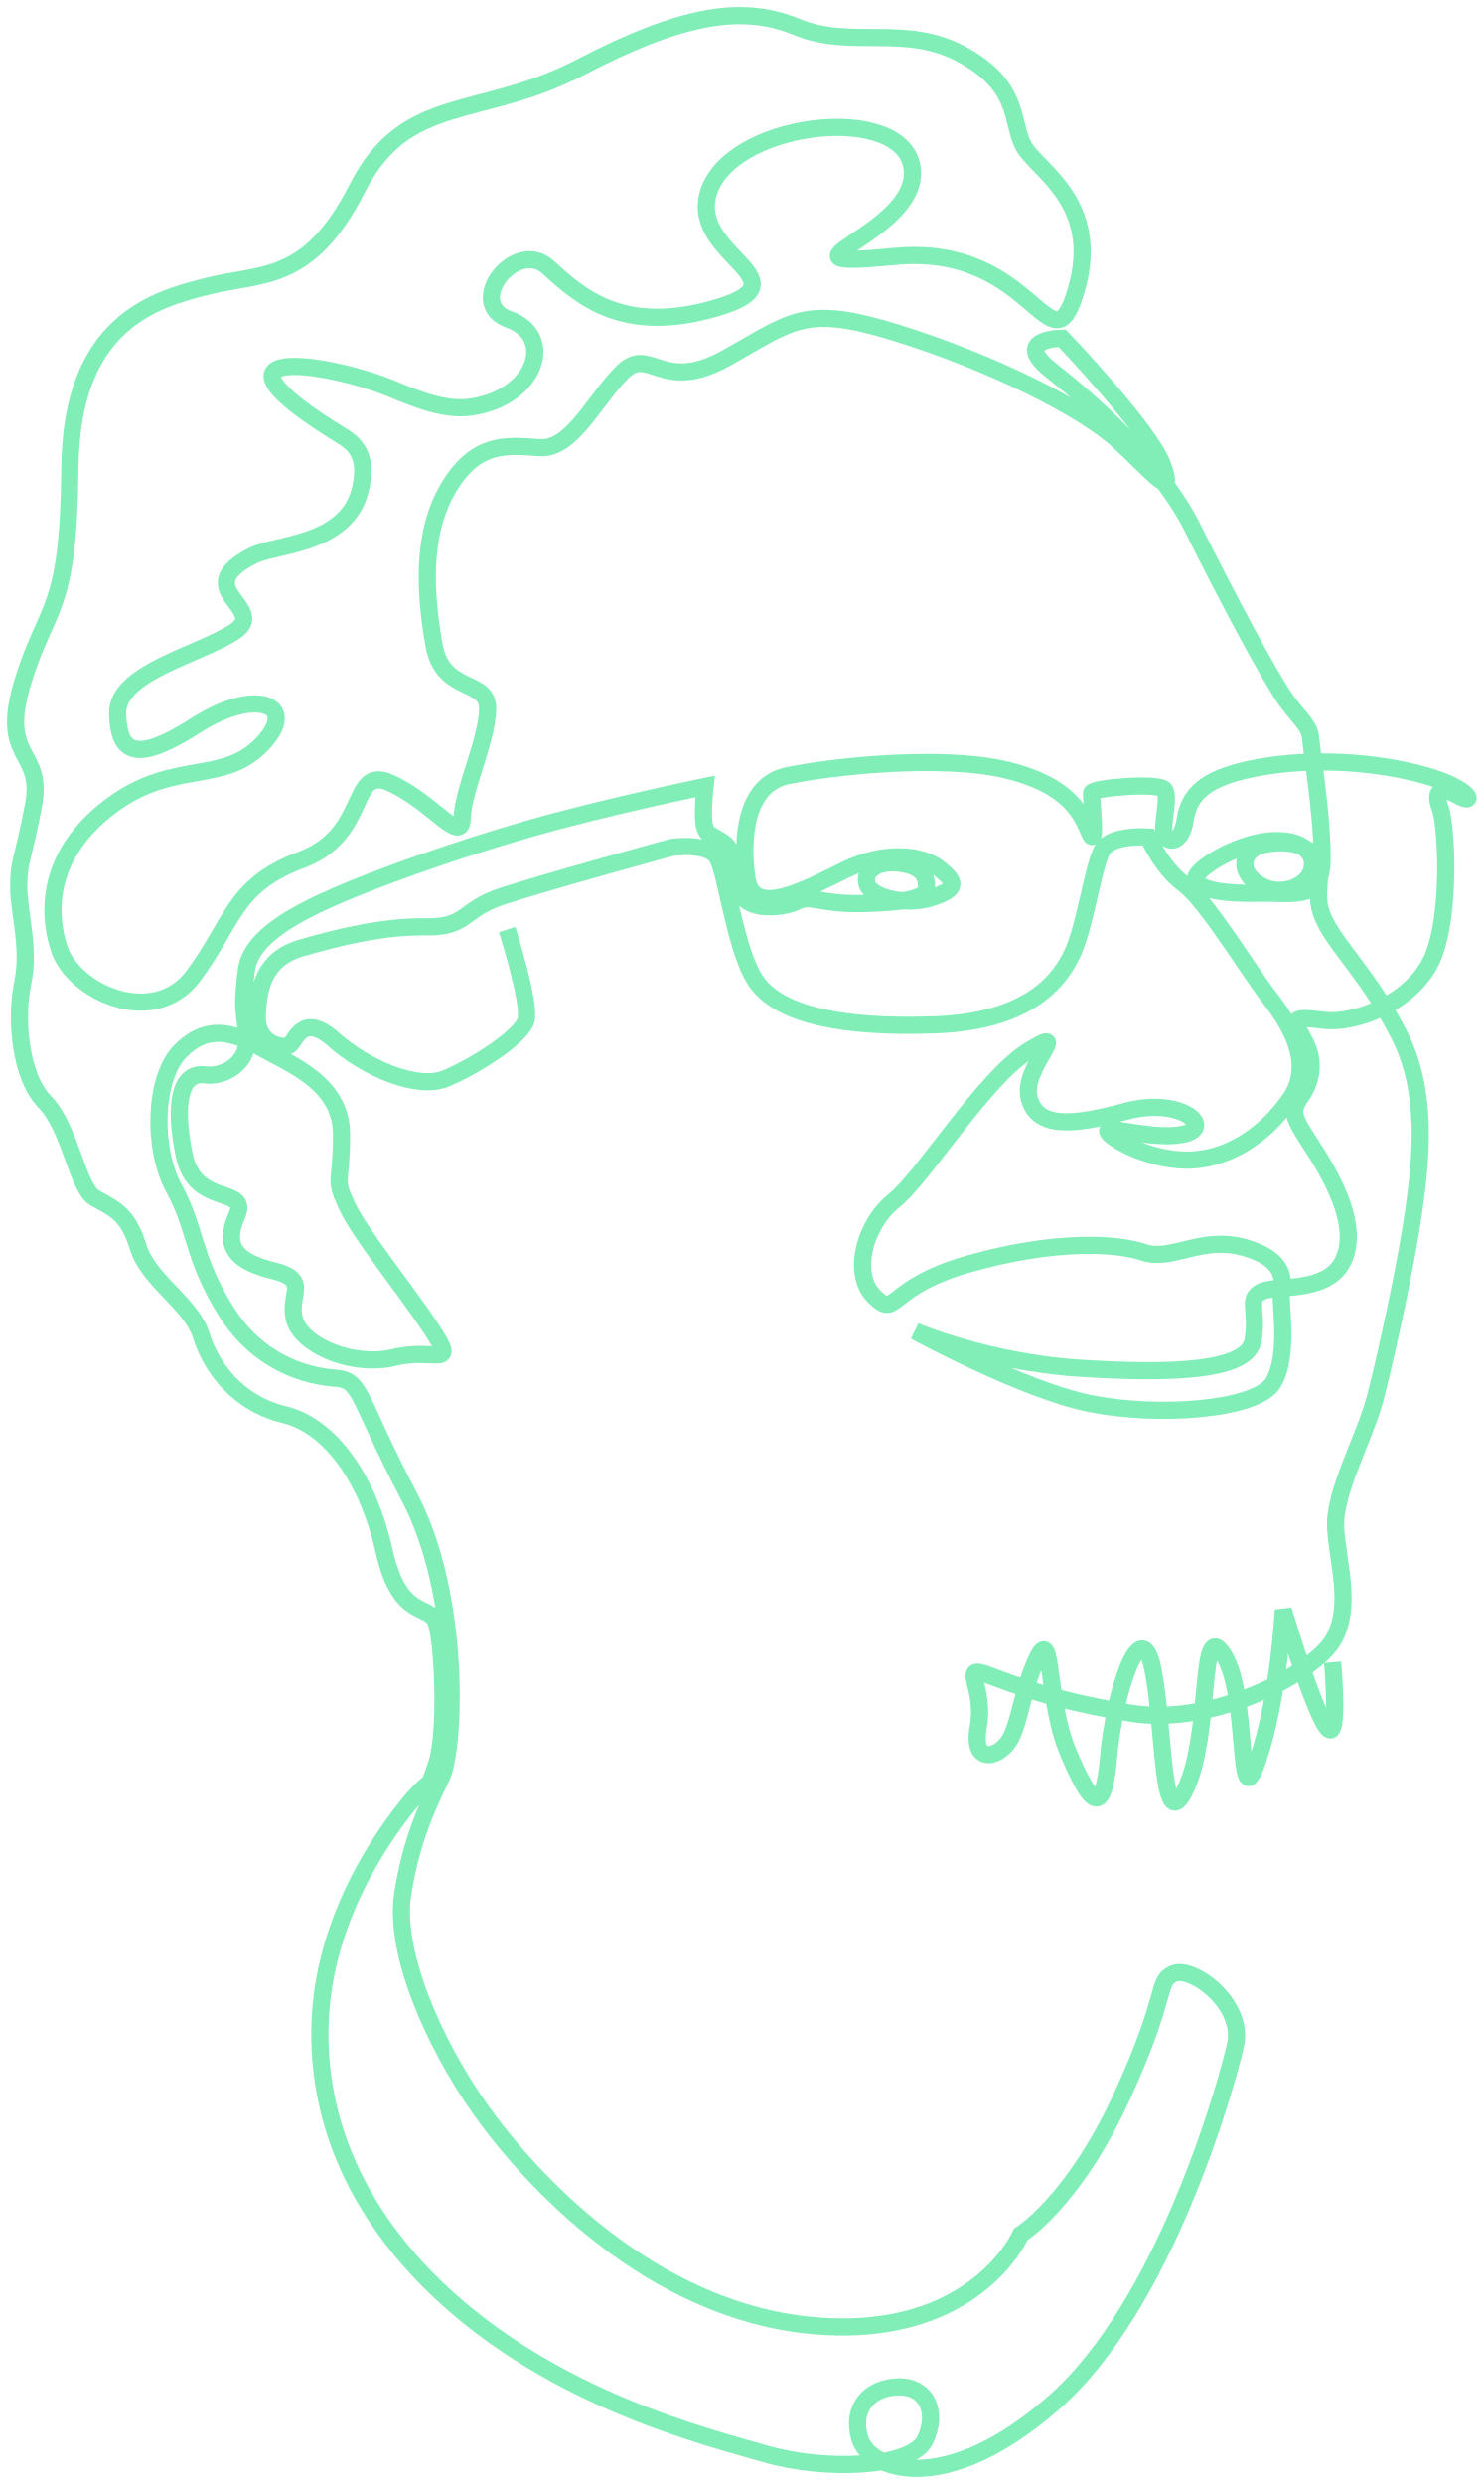
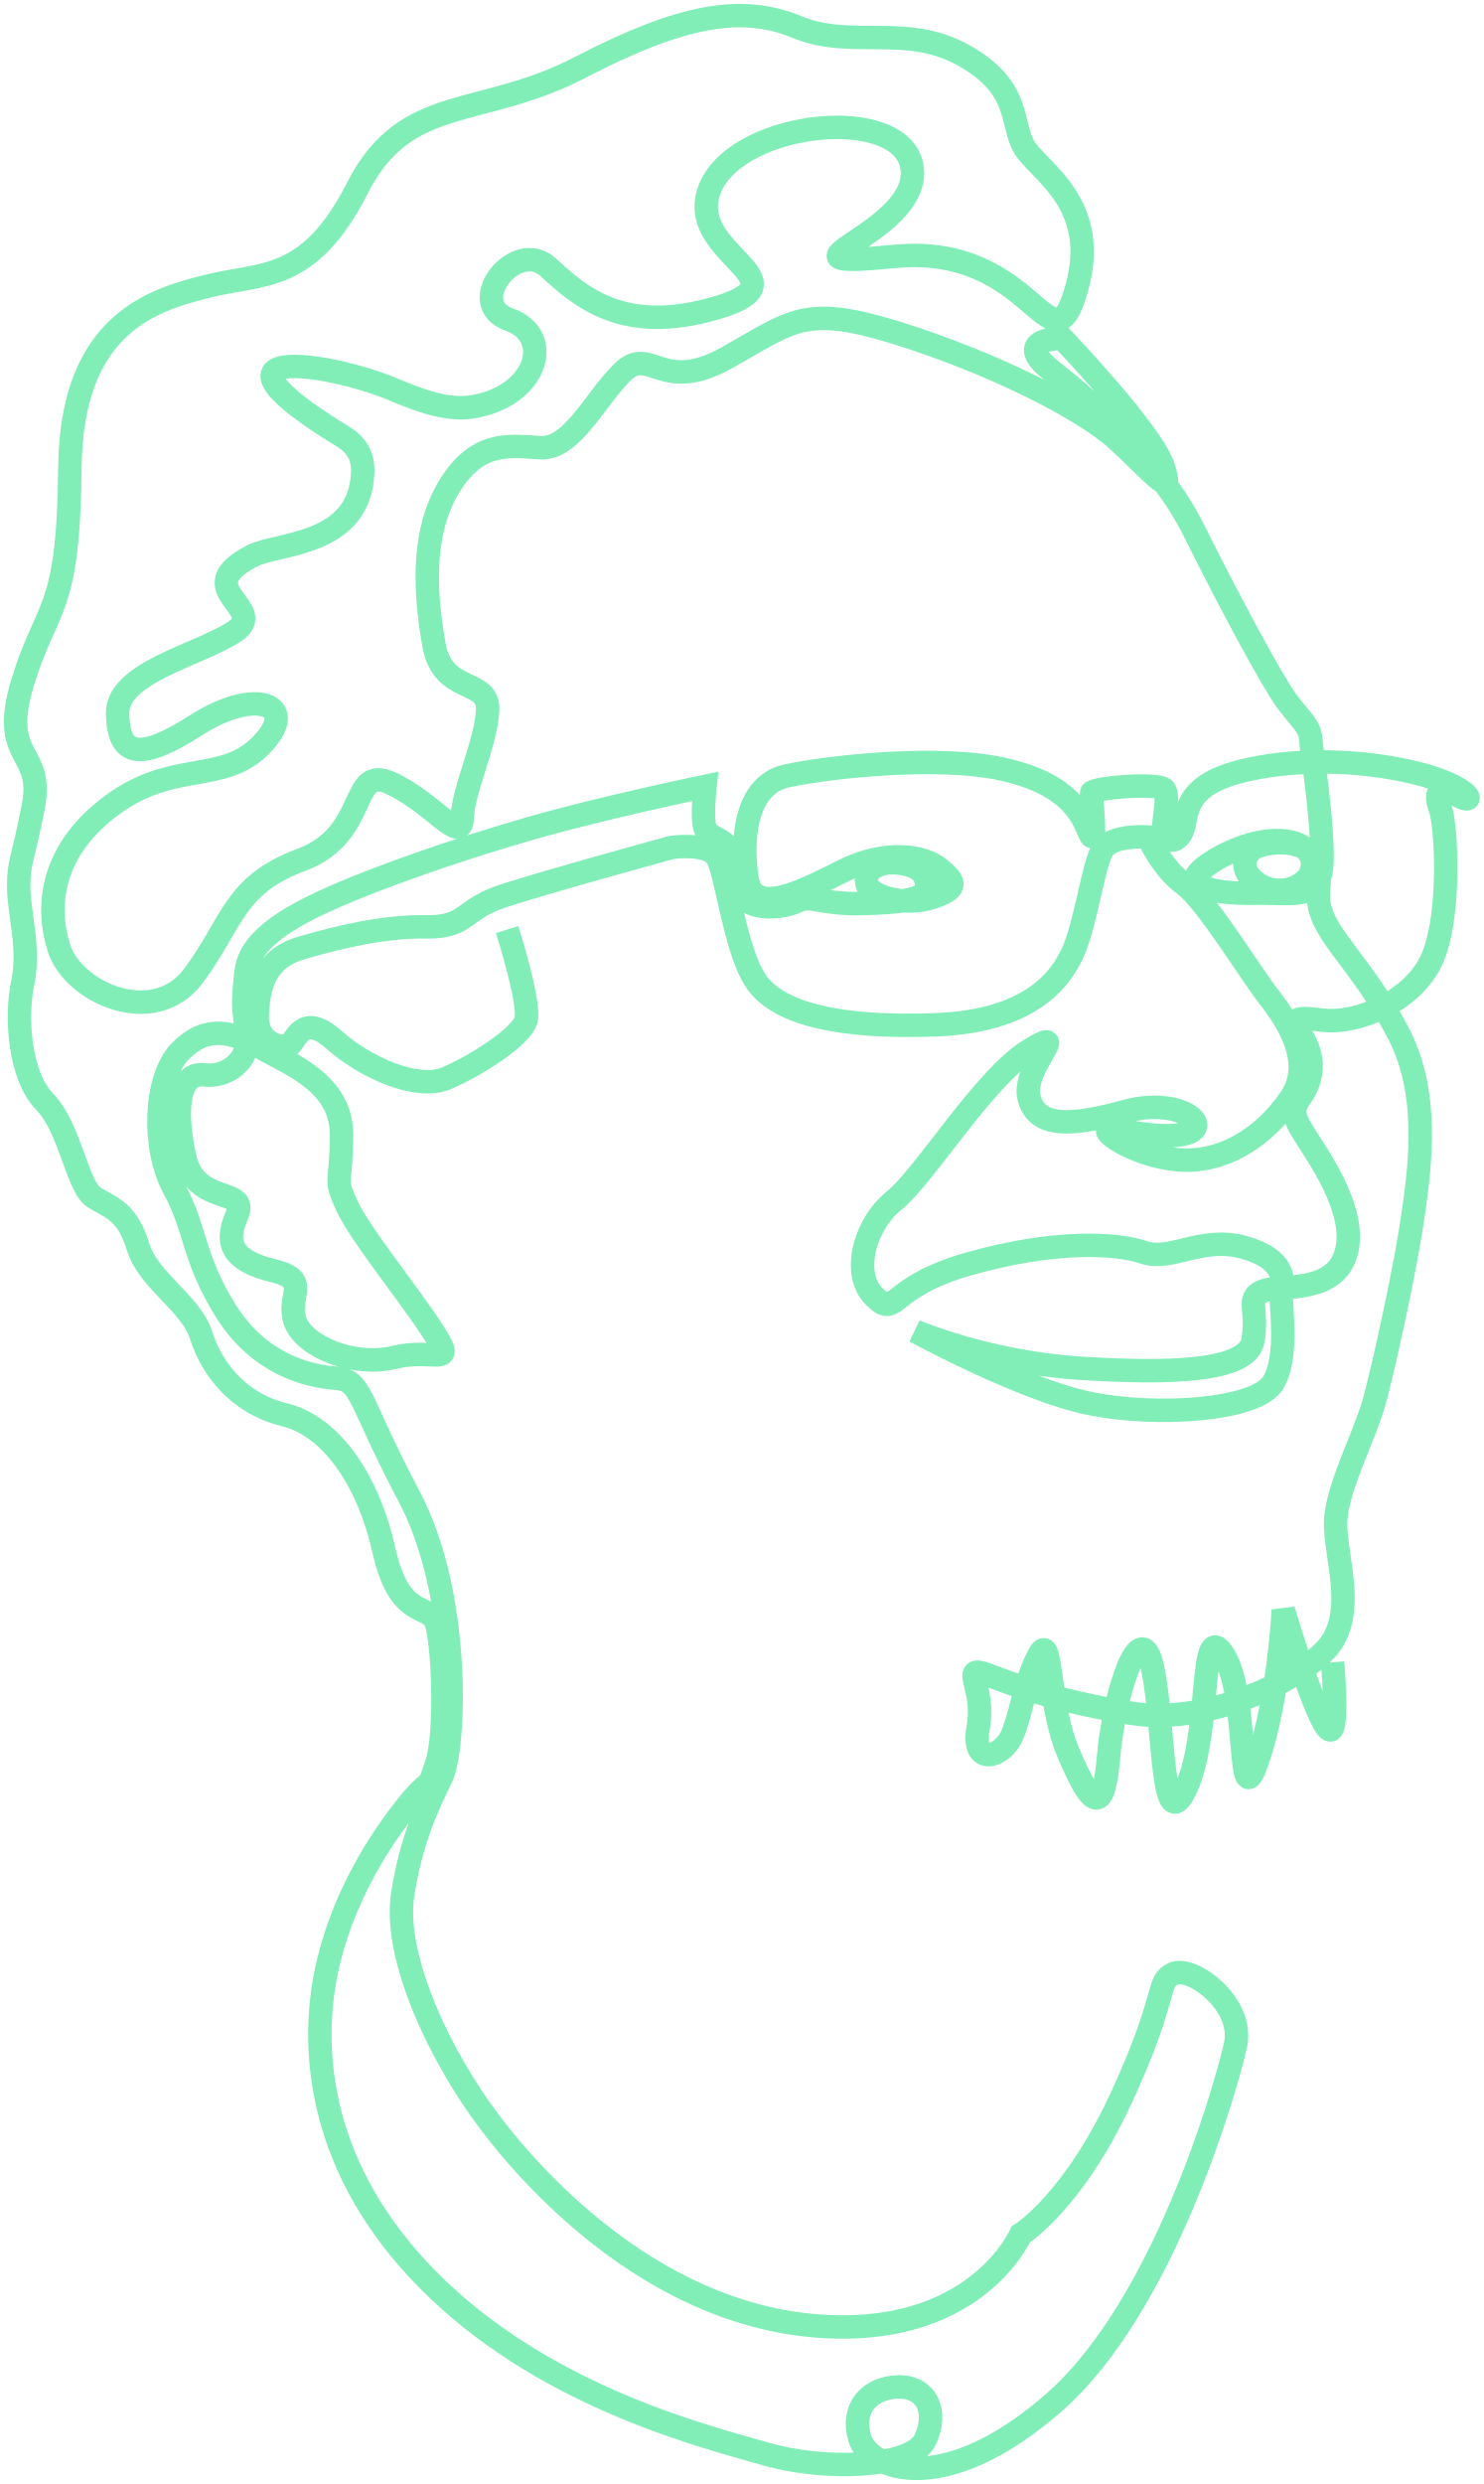
<svg xmlns="http://www.w3.org/2000/svg" width="95" height="159" viewBox="0 0 95 159" fill="none">
-   <path d="M32.472 59.503C32.472 59.503 33.974 64.227 33.682 65.299C33.379 66.37 30.404 68.26 28.56 69.029C26.707 69.808 23.4 68.347 21.37 66.546C19.351 64.744 18.922 66.672 18.532 66.906C18.151 67.14 16.415 66.877 16.473 65.026C16.532 63.185 16.932 61.373 19.283 60.682C21.927 59.913 24.687 59.289 27.263 59.328C29.848 59.377 29.614 58.276 31.906 57.458C34.209 56.65 43.008 54.244 43.008 54.244C43.008 54.244 45.222 53.922 45.866 54.799C46.52 55.675 47.056 61.13 48.559 63.02C50.061 64.909 53.768 65.815 59.826 65.601C65.894 65.386 67.874 62.766 68.693 60.964C69.513 59.163 70.001 55.374 70.586 54.39C71.162 53.406 73.513 53.572 73.513 53.572C73.513 53.572 74.371 55.549 75.815 56.601C77.249 57.653 80.068 62.318 81.278 63.857C82.478 65.406 84.204 68.026 82.604 70.344C81.014 72.662 78.566 74.299 75.903 74.26C73.23 74.211 70.781 72.662 70.927 72.37C71.083 72.068 74.195 73.052 75.942 72.555C77.688 72.068 75.512 70.198 72.049 71.143C68.586 72.088 66.411 72.214 65.894 70.286C65.377 68.347 68.781 65.474 65.894 67.237C63.016 68.99 59.143 75.351 57.25 76.85C55.358 78.36 54.499 81.535 55.982 82.997C57.465 84.458 56.753 82.373 62.128 80.873C67.513 79.364 71.464 79.558 73.23 80.162C74.995 80.766 76.927 79.091 79.639 79.841C82.351 80.591 82.175 82.013 82.048 82.656C81.922 83.299 82.585 86.756 81.512 88.519C80.439 90.272 74.117 90.711 69.815 89.844C65.513 88.987 58.587 85.208 58.587 85.208C58.587 85.208 63.191 87.185 69.084 87.574C74.976 87.954 79.873 87.789 80.224 85.811C80.566 83.834 79.795 83.143 80.78 82.675C81.775 82.198 85.121 82.85 86.068 80.552C87.024 78.253 85.131 75.097 83.921 73.247C82.722 71.396 82.634 71.143 83.346 70.11C84.048 69.078 84.185 67.831 83.492 66.565C82.799 65.299 82.507 65.016 84.692 65.299C86.887 65.581 90.594 64.072 91.755 61.237C92.916 58.403 92.613 52.754 92.204 51.702C91.794 50.65 92.223 50.289 93.403 50.952C94.594 51.624 94.164 50.328 90.633 49.471C87.102 48.614 83.209 48.565 80.117 49.218C77.015 49.861 76.117 50.942 75.873 52.529C75.639 54.117 74.634 53.971 74.527 53.309C74.41 52.637 74.888 51.049 74.566 50.552C74.244 50.065 69.942 50.426 69.893 50.747C69.854 51.069 70.264 54.438 69.766 53.328C69.279 52.208 68.567 50.26 64.352 49.267C60.128 48.283 53.075 49.091 50.412 49.656C47.739 50.211 47.446 53.65 47.827 56.221C48.217 58.802 51.534 56.952 54.109 55.685C56.694 54.419 59.104 54.74 60.157 55.607C61.211 56.465 61.357 56.893 59.699 57.448C58.05 58.003 55.826 57.468 55.533 56.63C55.231 55.792 56.129 55.062 57.621 55.257C59.104 55.452 59.358 56.133 59.319 56.844C59.27 57.565 57.728 57.789 55.104 57.838C52.48 57.877 51.895 57.253 51.056 57.682C50.217 58.12 48.002 58.354 47.466 57.253C46.929 56.163 47.124 54.487 46.344 53.952C45.573 53.416 45.183 53.494 45.076 52.705C44.968 51.906 45.144 50.338 45.144 50.338C45.144 50.338 38.667 51.672 33.896 53.046C29.116 54.419 24.297 56.143 21.634 57.302C18.961 58.461 16.083 59.961 15.781 62.065C15.664 62.854 15.625 63.526 15.605 64.052C15.576 65.162 16.025 66.536 15.654 67.403C15.215 68.435 14.054 68.922 13.137 68.805C11.537 68.591 11.108 70.607 11.801 73.958C12.483 77.308 16.015 75.886 15.156 77.825C14.298 79.753 15.069 80.747 17.517 81.341C19.976 81.945 18.337 82.928 18.893 84.565C19.459 86.201 22.688 87.526 25.263 86.883C27.848 86.24 29.35 87.701 27.633 85.081C25.907 82.461 23.068 79.023 22.209 77.172C21.351 75.331 21.868 75.886 21.868 72.623C21.868 69.36 18.639 68.153 16.747 67.081C14.854 66.01 13.215 65.581 11.537 67.296C9.859 69.019 9.732 73.529 11.157 76.101C12.571 78.682 12.318 80.484 14.464 83.922C16.62 87.36 19.761 88.091 21.478 88.217C23.195 88.344 22.853 89.464 26.209 95.814C29.565 102.175 29.136 111.925 28.277 113.727C27.419 115.529 26.336 117.681 25.78 121.285C25.224 124.899 27.672 130.655 30.765 135.028C33.867 139.411 41.613 147.914 52.022 148.859C62.431 149.804 65.357 143.025 65.357 143.025C65.357 143.025 68.693 140.979 71.796 134.278C74.888 127.577 73.99 126.847 75.151 126.33C76.312 125.814 79.707 128.269 79.102 130.928C78.507 133.587 74.547 147.593 67.493 153.778C60.44 159.963 55.66 158.073 55.056 156.096C54.46 154.119 55.699 152.833 57.514 152.784C59.319 152.746 60.099 154.372 59.231 156.184C58.362 157.995 52.734 158.161 49.036 157.08C45.339 156.008 35.438 153.603 28.043 146.561C20.649 139.518 19.956 131.96 20.727 127.1C21.507 122.249 24.004 118.217 25.897 115.811C27.79 113.405 27.292 114.905 27.955 112.908C28.628 110.912 28.365 104.902 27.897 103.782C27.419 102.662 25.565 103.655 24.58 99.224C23.595 94.802 21.224 91.285 18.21 90.555C15.205 89.824 13.527 87.545 12.883 85.48C12.24 83.425 9.498 81.984 8.835 79.792C8.172 77.6 7.177 77.328 6.064 76.675C4.943 76.032 4.513 72.214 2.874 70.539C1.245 68.864 0.982 65.123 1.46 62.893C1.928 60.663 1.197 58.422 1.197 56.747C1.197 55.072 1.46 55.159 2.143 51.556C2.835 47.942 -0.091 48.721 1.46 43.647C3.011 38.582 4.387 39.351 4.474 29.991C4.552 20.631 9.889 19.17 13.332 18.312C16.776 17.446 19.78 18.137 22.883 12.04C25.975 5.942 30.716 7.657 37.164 4.306C43.613 0.956 47.485 0.264 51.017 1.725C54.538 3.186 57.982 1.472 61.689 3.537C65.386 5.592 64.694 7.832 65.552 9.371C66.42 10.92 70.547 12.985 68.908 18.566C67.279 24.147 66.245 15.556 57.299 16.413C48.354 17.28 58.85 15.04 58.411 10.832C57.982 6.624 47.407 7.657 45.505 11.952C43.613 16.247 51.963 17.874 45.944 19.686C39.915 21.488 37.164 18.994 35.096 17.105C33.038 15.215 29.682 19.423 32.609 20.455C35.525 21.488 34.413 25.355 30.277 26.036C28.619 26.319 26.834 25.617 25.107 24.897C20.941 23.163 12.015 21.877 21.946 27.936C22.727 28.403 23.273 29.105 23.224 30.244C23.039 34.968 17.839 34.724 16.171 35.572C11.957 37.724 17.293 38.922 15.01 40.432C12.727 41.932 7.44 43.052 7.528 45.711C7.606 48.37 8.854 48.799 12.601 46.393C16.346 43.997 19.224 45.069 16.776 47.64C14.317 50.221 11.186 48.633 7.264 51.468C3.353 54.302 2.874 57.867 3.782 60.701C4.689 63.536 9.85 65.854 12.386 62.464C14.922 59.065 14.922 56.659 19.312 55.033C23.702 53.396 22.326 48.887 25.029 50.133C27.741 51.38 29.545 54.127 29.594 52.364C29.633 50.611 31.145 47.513 31.223 45.448C31.311 43.393 28.346 44.465 27.79 41.289C27.224 38.104 26.931 34.199 28.736 31.189C30.541 28.189 32.56 28.53 34.579 28.657C36.608 28.783 38.023 25.657 39.828 23.845C41.642 22.043 42.325 25.267 46.539 22.9C50.763 20.543 51.495 19.471 57.426 21.312C63.367 23.163 69.298 26.085 71.62 28.228C73.942 30.381 75.239 32.056 74.459 29.816C73.688 27.585 68.01 21.653 68.01 21.653C68.01 21.653 64.694 21.653 67.318 23.718C69.942 25.783 74.293 29.601 76.439 33.945C78.595 38.28 81.453 43.627 82.4 44.893C83.346 46.159 83.863 46.461 83.921 47.299C83.99 48.137 84.653 52.111 84.653 54.906C84.653 57.692 83.043 57.136 80.458 57.175C77.883 57.224 76.507 56.835 76.566 56.192C76.634 55.549 79.366 53.874 81.58 53.805C83.795 53.747 84.331 54.965 83.902 55.909C83.473 56.854 81.795 57.438 80.507 56.552C79.219 55.675 79.619 54.409 80.741 54.107C81.863 53.805 83.853 53.805 84.312 55.179C84.78 56.552 83.99 57.283 84.829 58.977C85.668 60.682 87.755 62.63 89.609 66.282C91.453 69.935 90.984 74.231 90.506 77.581C90.038 80.932 88.74 86.854 88.058 89.474C87.365 92.094 85.385 95.532 85.521 97.811C85.648 100.09 86.594 102.788 85.385 104.941C84.185 107.084 77.688 110.522 72.439 109.665C67.191 108.808 64.82 107.775 63.143 107.172C61.465 106.568 63.104 107.99 62.635 110.561C62.157 113.142 64.225 112.499 64.82 111.038C65.425 109.577 65.601 107.688 66.498 105.973C67.406 104.249 67.016 108.896 68.391 112.158C69.776 115.421 70.635 116.532 70.976 112.499C71.318 108.457 73.044 103.051 73.815 106.831C74.586 110.61 74.332 117.993 75.971 114.389C77.6 110.785 76.742 103.344 78.371 105.973C80.01 108.603 79.151 116.707 80.526 112.675C81.902 108.633 82.165 103.051 82.165 103.051C82.165 103.051 84.653 111.379 85.258 110.697C85.55 110.357 85.482 108.37 85.326 106.402" stroke="#81EEB8" stroke-width="1.1" />
+   <path d="M32.472 59.503C32.472 59.503 33.974 64.227 33.682 65.299C33.379 66.37 30.404 68.26 28.56 69.029C26.707 69.808 23.4 68.347 21.37 66.546C19.351 64.744 18.922 66.672 18.532 66.906C18.151 67.14 16.415 66.877 16.473 65.026C16.532 63.185 16.932 61.373 19.283 60.682C21.927 59.913 24.687 59.289 27.263 59.328C29.848 59.377 29.614 58.276 31.906 57.458C34.209 56.65 43.008 54.244 43.008 54.244C43.008 54.244 45.222 53.922 45.866 54.799C46.52 55.675 47.056 61.13 48.559 63.02C50.061 64.909 53.768 65.815 59.826 65.601C65.894 65.386 67.874 62.766 68.693 60.964C69.513 59.163 70.001 55.374 70.586 54.39C71.162 53.406 73.513 53.572 73.513 53.572C73.513 53.572 74.371 55.549 75.815 56.601C77.249 57.653 80.068 62.318 81.278 63.857C82.478 65.406 84.204 68.026 82.604 70.344C81.014 72.662 78.566 74.299 75.903 74.26C73.23 74.211 70.781 72.662 70.927 72.37C71.083 72.068 74.195 73.052 75.942 72.555C77.688 72.068 75.512 70.198 72.049 71.143C68.586 72.088 66.411 72.214 65.894 70.286C65.377 68.347 68.781 65.474 65.894 67.237C63.016 68.99 59.143 75.351 57.25 76.85C55.358 78.36 54.499 81.535 55.982 82.997C57.465 84.458 56.753 82.373 62.128 80.873C67.513 79.364 71.464 79.558 73.23 80.162C74.995 80.766 76.927 79.091 79.639 79.841C82.351 80.591 82.175 82.013 82.048 82.656C81.922 83.299 82.585 86.756 81.512 88.519C80.439 90.272 74.117 90.711 69.815 89.844C65.513 88.987 58.587 85.208 58.587 85.208C58.587 85.208 63.191 87.185 69.084 87.574C74.976 87.954 79.873 87.789 80.224 85.811C80.566 83.834 79.795 83.143 80.78 82.675C81.775 82.198 85.121 82.85 86.068 80.552C87.024 78.253 85.131 75.097 83.921 73.247C82.722 71.396 82.634 71.143 83.346 70.11C84.048 69.078 84.185 67.831 83.492 66.565C82.799 65.299 82.507 65.016 84.692 65.299C86.887 65.581 90.594 64.072 91.755 61.237C92.916 58.403 92.613 52.754 92.204 51.702C91.794 50.65 92.223 50.289 93.403 50.952C94.594 51.624 94.164 50.328 90.633 49.471C87.102 48.614 83.209 48.565 80.117 49.218C77.015 49.861 76.117 50.942 75.873 52.529C75.639 54.117 74.634 53.971 74.527 53.309C74.41 52.637 74.888 51.049 74.566 50.552C74.244 50.065 69.942 50.426 69.893 50.747C69.854 51.069 70.264 54.438 69.766 53.328C69.279 52.208 68.567 50.26 64.352 49.267C60.128 48.283 53.075 49.091 50.412 49.656C47.739 50.211 47.446 53.65 47.827 56.221C48.217 58.802 51.534 56.952 54.109 55.685C56.694 54.419 59.104 54.74 60.157 55.607C61.211 56.465 61.357 56.893 59.699 57.448C58.05 58.003 55.826 57.468 55.533 56.63C55.231 55.792 56.129 55.062 57.621 55.257C59.104 55.452 59.358 56.133 59.319 56.844C59.27 57.565 57.728 57.789 55.104 57.838C52.48 57.877 51.895 57.253 51.056 57.682C50.217 58.12 48.002 58.354 47.466 57.253C46.929 56.163 47.124 54.487 46.344 53.952C45.573 53.416 45.183 53.494 45.076 52.705C44.968 51.906 45.144 50.338 45.144 50.338C45.144 50.338 38.667 51.672 33.896 53.046C29.116 54.419 24.297 56.143 21.634 57.302C18.961 58.461 16.083 59.961 15.781 62.065C15.664 62.854 15.625 63.526 15.605 64.052C15.576 65.162 16.025 66.536 15.654 67.403C15.215 68.435 14.054 68.922 13.137 68.805C11.537 68.591 11.108 70.607 11.801 73.958C12.483 77.308 16.015 75.886 15.156 77.825C14.298 79.753 15.069 80.747 17.517 81.341C19.976 81.945 18.337 82.928 18.893 84.565C19.459 86.201 22.688 87.526 25.263 86.883C27.848 86.24 29.35 87.701 27.633 85.081C25.907 82.461 23.068 79.023 22.209 77.172C21.351 75.331 21.868 75.886 21.868 72.623C21.868 69.36 18.639 68.153 16.747 67.081C14.854 66.01 13.215 65.581 11.537 67.296C9.859 69.019 9.732 73.529 11.157 76.101C12.571 78.682 12.318 80.484 14.464 83.922C16.62 87.36 19.761 88.091 21.478 88.217C23.195 88.344 22.853 89.464 26.209 95.814C29.565 102.175 29.136 111.925 28.277 113.727C27.419 115.529 26.336 117.681 25.78 121.285C25.224 124.899 27.672 130.655 30.765 135.028C33.867 139.411 41.613 147.914 52.022 148.859C62.431 149.804 65.357 143.025 65.357 143.025C65.357 143.025 68.693 140.979 71.796 134.278C74.888 127.577 73.99 126.847 75.151 126.33C76.312 125.814 79.707 128.269 79.102 130.928C78.507 133.587 74.547 147.593 67.493 153.778C60.44 159.963 55.66 158.073 55.056 156.096C54.46 154.119 55.699 152.833 57.514 152.784C59.319 152.746 60.099 154.372 59.231 156.184C58.362 157.995 52.734 158.161 49.036 157.08C45.339 156.008 35.438 153.603 28.043 146.561C20.649 139.518 19.956 131.96 20.727 127.1C21.507 122.249 24.004 118.217 25.897 115.811C27.79 113.405 27.292 114.905 27.955 112.908C28.628 110.912 28.365 104.902 27.897 103.782C27.419 102.662 25.565 103.655 24.58 99.224C23.595 94.802 21.224 91.285 18.21 90.555C15.205 89.824 13.527 87.545 12.883 85.48C12.24 83.425 9.498 81.984 8.835 79.792C8.172 77.6 7.177 77.328 6.064 76.675C4.943 76.032 4.513 72.214 2.874 70.539C1.245 68.864 0.982 65.123 1.46 62.893C1.928 60.663 1.197 58.422 1.197 56.747C1.197 55.072 1.46 55.159 2.143 51.556C2.835 47.942 -0.091 48.721 1.46 43.647C3.011 38.582 4.387 39.351 4.474 29.991C4.552 20.631 9.889 19.17 13.332 18.312C16.776 17.446 19.78 18.137 22.883 12.04C25.975 5.942 30.716 7.657 37.164 4.306C43.613 0.956 47.485 0.264 51.017 1.725C54.538 3.186 57.982 1.472 61.689 3.537C65.386 5.592 64.694 7.832 65.552 9.371C66.42 10.92 70.547 12.985 68.908 18.566C67.279 24.147 66.245 15.556 57.299 16.413C48.354 17.28 58.85 15.04 58.411 10.832C57.982 6.624 47.407 7.657 45.505 11.952C43.613 16.247 51.963 17.874 45.944 19.686C39.915 21.488 37.164 18.994 35.096 17.105C33.038 15.215 29.682 19.423 32.609 20.455C35.525 21.488 34.413 25.355 30.277 26.036C28.619 26.319 26.834 25.617 25.107 24.897C20.941 23.163 12.015 21.877 21.946 27.936C22.727 28.403 23.273 29.105 23.224 30.244C23.039 34.968 17.839 34.724 16.171 35.572C11.957 37.724 17.293 38.922 15.01 40.432C12.727 41.932 7.44 43.052 7.528 45.711C7.606 48.37 8.854 48.799 12.601 46.393C16.346 43.997 19.224 45.069 16.776 47.64C14.317 50.221 11.186 48.633 7.264 51.468C3.353 54.302 2.874 57.867 3.782 60.701C4.689 63.536 9.85 65.854 12.386 62.464C14.922 59.065 14.922 56.659 19.312 55.033C23.702 53.396 22.326 48.887 25.029 50.133C27.741 51.38 29.545 54.127 29.594 52.364C29.633 50.611 31.145 47.513 31.223 45.448C31.311 43.393 28.346 44.465 27.79 41.289C27.224 38.104 26.931 34.199 28.736 31.189C30.541 28.189 32.56 28.53 34.579 28.657C36.608 28.783 38.023 25.657 39.828 23.845C41.642 22.043 42.325 25.267 46.539 22.9C50.763 20.543 51.495 19.471 57.426 21.312C63.367 23.163 69.298 26.085 71.62 28.228C73.942 30.381 75.239 32.056 74.459 29.816C73.688 27.585 68.01 21.653 68.01 21.653C68.01 21.653 64.694 21.653 67.318 23.718C69.942 25.783 74.293 29.601 76.439 33.945C78.595 38.28 81.453 43.627 82.4 44.893C83.346 46.159 83.863 46.461 83.921 47.299C83.99 48.137 84.653 52.111 84.653 54.906C84.653 57.692 83.043 57.136 80.458 57.175C77.883 57.224 76.507 56.835 76.566 56.192C76.634 55.549 79.366 53.874 81.58 53.805C83.795 53.747 84.331 54.965 83.902 55.909C83.473 56.854 81.795 57.438 80.507 56.552C79.219 55.675 79.619 54.409 80.741 54.107C81.863 53.805 83.853 53.805 84.312 55.179C84.78 56.552 83.99 57.283 84.829 58.977C85.668 60.682 87.755 62.63 89.609 66.282C91.453 69.935 90.984 74.231 90.506 77.581C90.038 80.932 88.74 86.854 88.058 89.474C87.365 92.094 85.385 95.532 85.521 97.811C85.648 100.09 86.594 102.788 85.385 104.941C84.185 107.084 77.688 110.522 72.439 109.665C67.191 108.808 64.82 107.775 63.143 107.172C61.465 106.568 63.104 107.99 62.635 110.561C62.157 113.142 64.225 112.499 64.82 111.038C65.425 109.577 65.601 107.688 66.498 105.973C67.406 104.249 67.016 108.896 68.391 112.158C69.776 115.421 70.635 116.532 70.976 112.499C71.318 108.457 73.044 103.051 73.815 106.831C74.586 110.61 74.332 117.993 75.971 114.389C77.6 110.785 76.742 103.344 78.371 105.973C80.01 108.603 79.151 116.707 80.526 112.675C81.902 108.633 82.165 103.051 82.165 103.051C82.165 103.051 84.653 111.379 85.258 110.697C85.55 110.357 85.482 108.37 85.326 106.402" stroke="#81EEB8" stroke-width="1.5" />
</svg>
